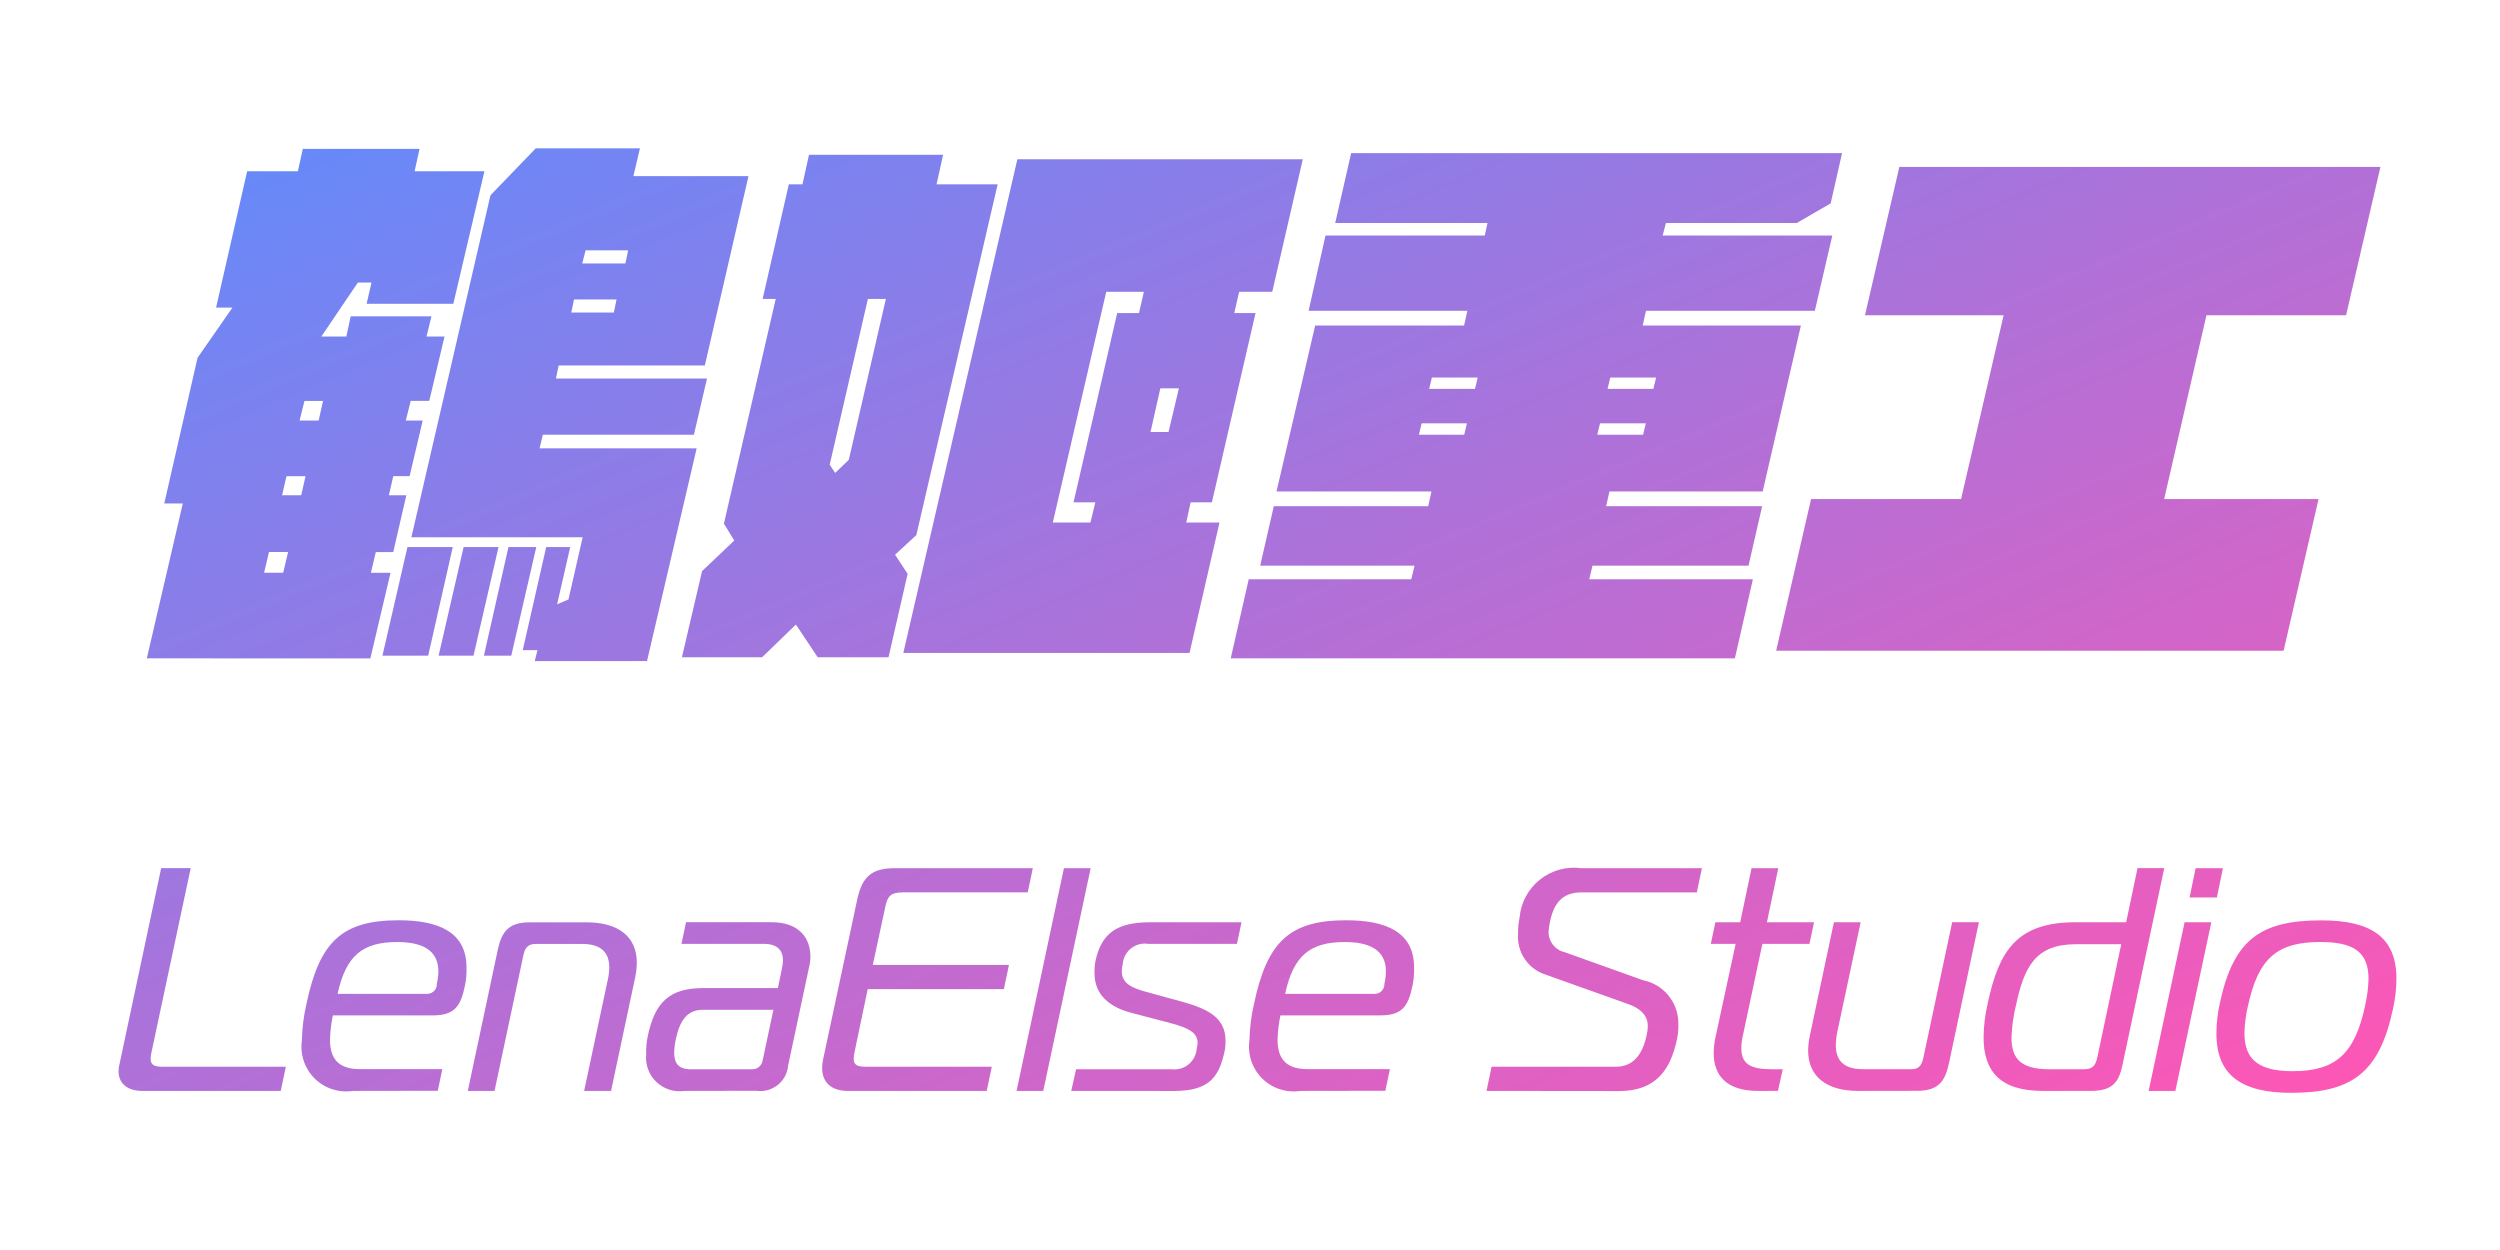
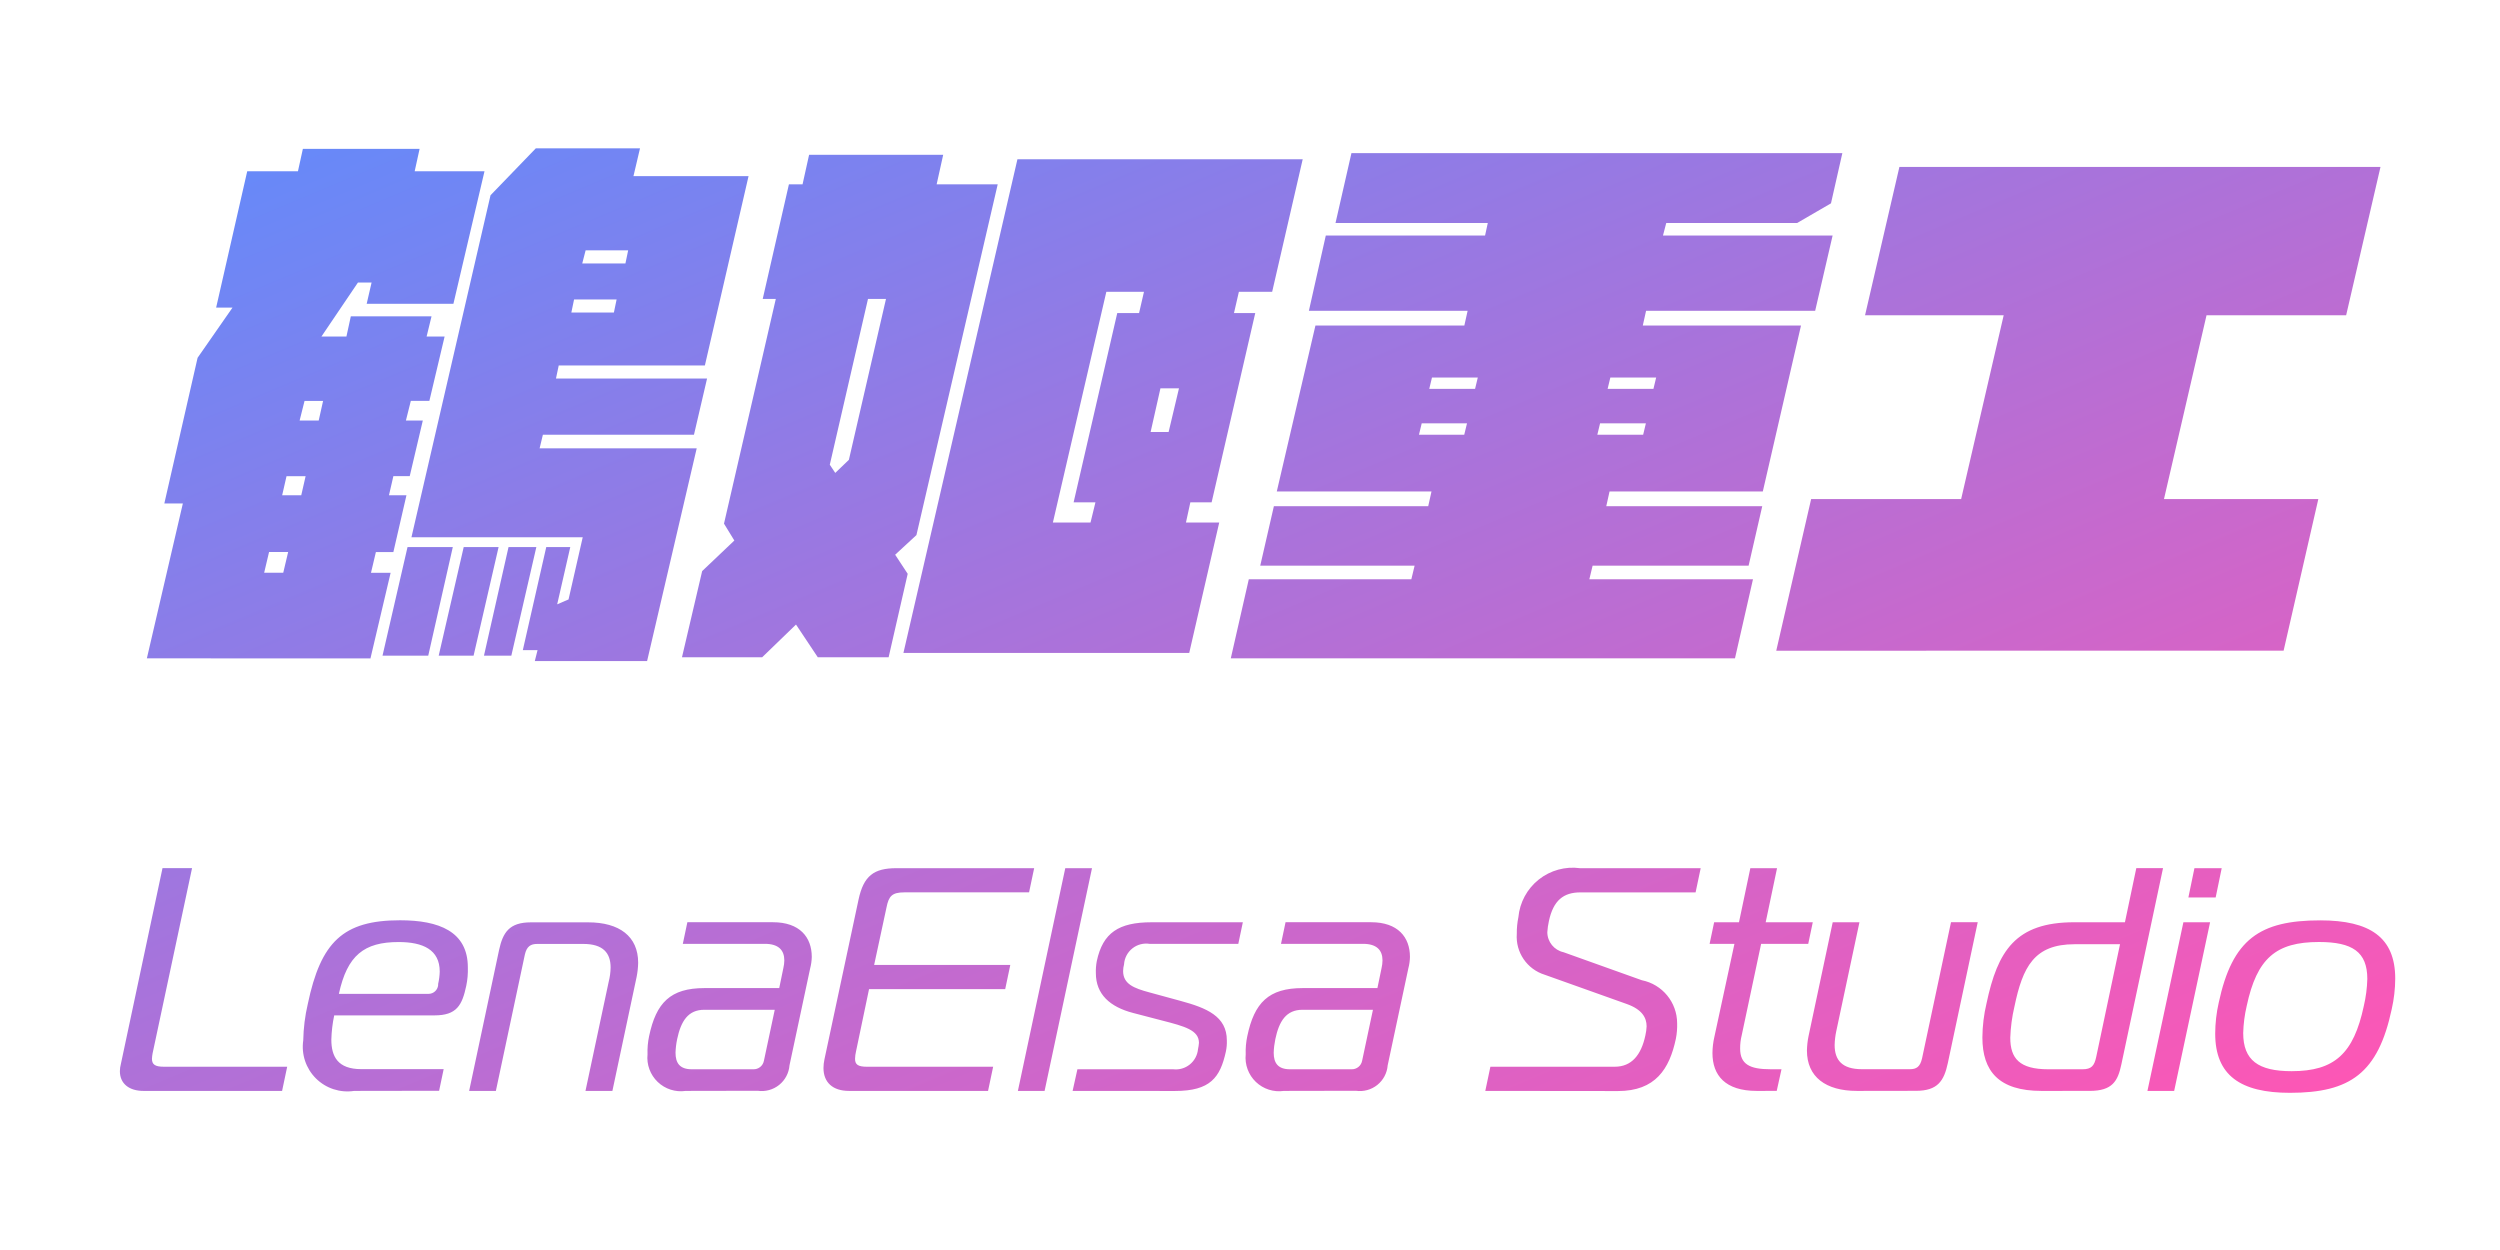
<svg xmlns="http://www.w3.org/2000/svg" width="110" height="55" viewBox="0 0 110 55">
  <defs>
    <linearGradient id="linear-gradient" x2="1" y2="1" gradientUnits="objectBoundingBox">
      <stop offset="0" stop-color="#618bfb" />
      <stop offset="1" stop-color="#ff56b4" />
    </linearGradient>
    <clipPath id="clip-lenaelse-studio-logo-brand">
      <rect width="110" height="55" />
    </clipPath>
  </defs>
  <g id="lenaelse-studio-logo-brand" clip-path="url(#clip-lenaelse-studio-logo-brand)">
-     <path id="Union_13" data-name="Union 13" d="M-106.7,318.952a6.178,6.178,0,0,1,.154-1.358c.6-2.8,1.805-3.626,4.466-3.626,2.184,0,3.3.742,3.3,2.562a6.2,6.2,0,0,1-.154,1.344c-.6,2.814-1.82,3.682-4.48,3.682C-105.592,321.556-106.7,320.786-106.7,318.952Zm1.386-1.218a5.885,5.885,0,0,0-.154,1.19c0,1.2.658,1.68,2.128,1.68,1.89,0,2.73-.77,3.178-2.87a5.894,5.894,0,0,0,.154-1.19c0-1.191-.658-1.624-2.128-1.624C-104.024,314.92-104.864,315.634-105.312,317.734Zm-4.369,3.738,1.582-7.42h1.176l-1.582,7.42Zm-4.662,0c-1.876,0-2.6-.868-2.6-2.352a6.706,6.706,0,0,1,.182-1.5c.491-2.309,1.274-3.569,3.865-3.569h2.226l.5-2.38h1.176l-1.834,8.638c-.154.728-.392,1.162-1.386,1.162Zm-1.19-3.71a7.017,7.017,0,0,0-.182,1.372c0,.91.406,1.386,1.666,1.386h1.512c.392,0,.518-.154.6-.532l1.05-4.97h-2C-114.664,315.018-115.168,316.012-115.532,317.762Zm-6.93,3.71c-1.372,0-2.2-.616-2.2-1.777a3.432,3.432,0,0,1,.07-.63l1.064-5.012h1.176l-1.022,4.8a3.3,3.3,0,0,0-.07.6c0,.658.322,1.064,1.2,1.064h2.114c.28,0,.448-.1.532-.476l1.274-5.991h1.175l-1.316,6.2c-.168.784-.448,1.218-1.4,1.218Zm-4.41,0c-1.386,0-1.946-.686-1.946-1.666a3.3,3.3,0,0,1,.084-.714l.882-4.089h-1.092l.2-.951h1.092l.5-2.38h1.176l-.5,2.38h2.072l-.2.951h-2.072l-.854,4.018a2.393,2.393,0,0,0-.07.588c0,.686.42.91,1.33.91h.49l-.21.952Zm-11.942,0,.224-1.064h5.474c.742,0,1.162-.518,1.345-1.372a2.172,2.172,0,0,0,.056-.406c0-.378-.2-.742-.868-.98l-3.612-1.288a1.753,1.753,0,0,1-1.232-1.805,3.46,3.46,0,0,1,.07-.728,2.4,2.4,0,0,1,2.716-2.156h5.305l-.224,1.064h-5.068c-.742,0-1.19.35-1.386,1.26a3.2,3.2,0,0,0-.069.491.906.906,0,0,0,.714.882l3.444,1.232a1.934,1.934,0,0,1,1.553,1.89,3.026,3.026,0,0,1-.056.686c-.28,1.33-.9,2.3-2.548,2.3Zm-8.19,0a1.964,1.964,0,0,1-2.24-2.226,7.628,7.628,0,0,1,.2-1.6c.574-2.73,1.554-3.682,4.06-3.682,1.708,0,2.983.491,2.983,2.073a3.4,3.4,0,0,1-.07.812c-.182.854-.42,1.3-1.4,1.3h-4.41a5.923,5.923,0,0,0-.126,1.065c0,.742.28,1.3,1.316,1.3h3.626l-.2.952Zm-.671-4.27h3.947a.427.427,0,0,0,.42-.378v-.057a2.753,2.753,0,0,0,.07-.545c0-.967-.743-1.3-1.806-1.3C-146.57,314.92-147.312,315.508-147.676,317.2Zm-9.409,4.27.211-.952h4.214a.982.982,0,0,0,1.092-.882,2.186,2.186,0,0,0,.042-.28c0-.56-.63-.728-1.61-.98l-1.288-.336c-1.022-.266-1.638-.826-1.638-1.75a2.377,2.377,0,0,1,.041-.533c.266-1.246.967-1.707,2.408-1.707h4.018l-.2.951h-3.893a.975.975,0,0,0-1.134.9,1.231,1.231,0,0,0-.041.294c0,.573.475.756,1.148.938l1.386.378c1.134.308,2.03.672,2.03,1.736a2.028,2.028,0,0,1-.042.49c-.252,1.148-.686,1.736-2.24,1.736Zm-2.408,0,2.085-9.8h1.176l-2.086,9.8Zm-7.434,0c-.715,0-1.12-.378-1.12-1.008a1.849,1.849,0,0,1,.042-.378l1.5-7.028c.224-1.049.672-1.386,1.666-1.386h6.062l-.224,1.064h-5.488c-.545,0-.686.168-.784.659l-.545,2.534h5.991l-.224,1.064h-5.991l-.574,2.744a1.576,1.576,0,0,0-.042.322c0,.252.126.35.532.35h5.544l-.224,1.064Zm-7.182,0a1.476,1.476,0,0,1-1.68-1.61,3.285,3.285,0,0,1,.07-.8c.308-1.471.938-2.114,2.435-2.114h3.29l.182-.882a1.581,1.581,0,0,0,.042-.337c0-.447-.252-.728-.854-.728h-3.612l.2-.951h3.766c1.176,0,1.708.658,1.708,1.526a2.161,2.161,0,0,1-.07.5l-.91,4.27a1.227,1.227,0,0,1-1.4,1.12Zm-.378-2.268a3.3,3.3,0,0,0-.07.588c0,.448.182.728.714.728h2.7a.459.459,0,0,0,.476-.378l.476-2.24h-3.094C-174.01,317.9-174.318,318.406-174.486,319.2Zm-4.032,2.268,1.021-4.8a2.712,2.712,0,0,0,.085-.63c0-.644-.337-1.037-1.2-1.037h-2.03c-.28,0-.462.1-.545.476l-1.274,5.992h-1.176l1.317-6.2c.167-.77.447-1.218,1.4-1.218h2.52c1.372,0,2.2.616,2.2,1.777a3.517,3.517,0,0,1-.069.63l-1.065,5.012Zm-10.178,0a1.964,1.964,0,0,1-2.24-2.226,7.627,7.627,0,0,1,.2-1.6c.573-2.73,1.553-3.682,4.06-3.682,1.708,0,2.982.491,2.982,2.073a3.4,3.4,0,0,1-.07.812c-.182.854-.419,1.3-1.4,1.3h-4.41a5.923,5.923,0,0,0-.126,1.065c0,.742.28,1.3,1.316,1.3h3.626l-.2.952Zm-.672-4.27h3.948a.425.425,0,0,0,.419-.378v-.057a2.752,2.752,0,0,0,.07-.545c0-.967-.742-1.3-1.805-1.3C-188.262,314.92-189,315.508-189.368,317.2Zm-8.6,4.27c-.616,0-1.036-.308-1.036-.868a1.221,1.221,0,0,1,.042-.309l1.833-8.624h1.3l-1.736,8.149a1.61,1.61,0,0,0-.028.238c0,.252.14.35.518.35h5.432l-.224,1.064Zm90.09-8.512.266-1.288h1.2l-.265,1.288Zm-72.813-10.4.12-.481h-.648l1.032-4.536h1.056l-.576,2.52.5-.216.624-2.736h-7.536l3.48-15.048,1.992-2.064h4.584l-.288,1.224h5.064l-1.92,8.328h-6.432l-.12.576h6.647l-.576,2.472h-6.647l-.144.6h6.912l-2.184,9.36Zm1.607-15.336h1.872l.121-.576h-1.872Zm.481-2.16h1.9l.121-.576h-1.872Zm28.535,17.375.792-3.479h7.152l.144-.6h-6.792l.6-2.616h6.792l.144-.648h-6.817l1.7-7.3h6.552l.144-.648h-6.984l.743-3.312h7.008l.12-.553h-6.7l.7-3.072h21.6l-.5,2.208-1.489.864h-5.76l-.144.553h7.465l-.769,3.312H-131.8l-.144.648h6.96l-1.68,7.3h-6.744l-.144.648h6.864l-.6,2.616h-6.864l-.144.6h7.2l-.792,3.479Zm16.128-9.84h2.016l.121-.5h-2.016Zm-7.848,0h1.993l.12-.5h-1.992Zm8.3-2.016h2.016l.12-.5h-2.016Zm-7.848,0h2.016l.12-.5h-2.016Zm-56.424,11.856,1.584-6.816h-.816l1.464-6.408,1.535-2.208h-.72l1.368-6h2.232l.216-.984h5.136l-.216.984h3.072l-1.368,5.832h-3.816l.216-.936h-.6l-1.608,2.376h1.1l.192-.888h3.552l-.216.888h.792l-.672,2.832h-.816l-.216.864h.744l-.576,2.448h-.72l-.192.84h.768l-.576,2.5h-.768l-.216.913h.864l-.888,3.767Zm5.16-3.767h.84l.216-.913h-.84Zm.792-3.408h.84l.193-.84h-.841Zm.768-3.288h.841l.192-.864h-.816Zm22.8,10.416-.96-1.44-1.488,1.44h-3.528l.887-3.792,1.417-1.345-.456-.743,2.28-9.888h-.576l1.152-5.04h.6l.288-1.3h5.9l-.288,1.3h2.688l-3.577,15.432-.936.864.553.84-.841,3.672Zm.527-8.472.24.36.6-.576,1.632-7.08h-.792Zm-15.215,8.4,1.08-4.776h1.224l-1.1,4.776Zm-1.993,0,1.1-4.776h1.536l-1.1,4.776Zm-2.471,0,1.1-4.776h1.993l-1.08,4.776Zm22.919-.12,5.017-21.721H-146.9l-1.344,5.832H-149.7l-.216.936h.936l-1.92,8.329h-.936l-.192.887h1.463l-1.319,5.737Zm6.576-5.737h1.656l.216-.887h-.96l1.921-8.329h.959l.216-.936h-1.656Zm4.3-3.983h.792l.456-1.921h-.816Zm27.528,9.624,1.536-6.672h6.6l1.872-8.088h-6.1l1.512-6.528h21.168l-1.512,6.528h-6.144L-109,295.432h6.792l-1.536,6.672Z" transform="translate(204.223 -273.472)" fill="url(#linear-gradient)" />
+     <path id="Union_13" data-name="Union 13" d="M-106.81,318.952a6.233,6.233,0,0,1,.154-1.358c.6-2.8,1.806-3.626,4.467-3.626,2.183,0,3.3.742,3.3,2.562a6.2,6.2,0,0,1-.154,1.344c-.6,2.814-1.821,3.682-4.48,3.682C-105.7,321.556-106.81,320.786-106.81,318.952Zm1.386-1.218a5.886,5.886,0,0,0-.154,1.19c0,1.2.658,1.68,2.129,1.68,1.89,0,2.73-.77,3.178-2.87a5.893,5.893,0,0,0,.154-1.19c0-1.191-.658-1.624-2.128-1.624C-104.136,314.92-104.976,315.634-105.424,317.734Zm-4.368,3.738,1.582-7.42h1.175l-1.581,7.42Zm-4.662,0c-1.877,0-2.6-.868-2.6-2.352a6.706,6.706,0,0,1,.182-1.5c.49-2.309,1.273-3.569,3.864-3.569h2.226l.5-2.38h1.176l-1.834,8.638c-.154.728-.392,1.162-1.386,1.162Zm-1.19-3.71a6.958,6.958,0,0,0-.183,1.372c0,.91.407,1.386,1.667,1.386h1.512c.392,0,.518-.154.6-.532l1.05-4.97h-2C-114.776,315.018-115.28,316.012-115.644,317.762Zm-6.93,3.71c-1.373,0-2.2-.616-2.2-1.777a3.512,3.512,0,0,1,.07-.63l1.064-5.012h1.176l-1.021,4.8a3.3,3.3,0,0,0-.07.6c0,.658.322,1.064,1.2,1.064h2.113c.281,0,.448-.1.533-.476l1.274-5.991h1.176l-1.316,6.2c-.168.784-.448,1.218-1.4,1.218Zm-4.41,0c-1.386,0-1.947-.686-1.947-1.666a3.309,3.309,0,0,1,.085-.714l.882-4.089h-1.093l.2-.951h1.093l.5-2.38h1.175l-.5,2.38h2.072l-.2.951h-2.073l-.853,4.018a2.35,2.35,0,0,0-.07.588c0,.686.419.91,1.33.91h.49l-.21.952Zm-11.942,0,.224-1.064h5.474c.742,0,1.162-.518,1.344-1.372a2.172,2.172,0,0,0,.056-.406c0-.378-.2-.742-.868-.98l-3.612-1.288a1.753,1.753,0,0,1-1.232-1.805,3.4,3.4,0,0,1,.07-.728,2.4,2.4,0,0,1,2.715-2.156h5.306l-.224,1.064h-5.068c-.743,0-1.19.35-1.386,1.26a3.2,3.2,0,0,0-.07.491.907.907,0,0,0,.714.882l3.444,1.232a1.934,1.934,0,0,1,1.554,1.89,3.027,3.027,0,0,1-.056.686c-.281,1.33-.9,2.3-2.549,2.3Zm-8.862,0a1.476,1.476,0,0,1-1.68-1.61,3.286,3.286,0,0,1,.07-.8c.308-1.471.938-2.114,2.436-2.114h3.289l.183-.882a1.576,1.576,0,0,0,.041-.337c0-.447-.252-.728-.854-.728h-3.612l.2-.951h3.766c1.176,0,1.708.658,1.708,1.526a2.162,2.162,0,0,1-.07.5l-.91,4.27a1.227,1.227,0,0,1-1.4,1.12Zm-.378-2.268a3.3,3.3,0,0,0-.07.588c0,.448.183.728.715.728h2.7a.46.46,0,0,0,.476-.378l.476-2.24h-3.094C-147.69,317.9-148,318.406-148.166,319.2Zm-8.918,2.268.211-.952h4.214a.982.982,0,0,0,1.092-.882,2.186,2.186,0,0,0,.042-.28c0-.56-.63-.728-1.61-.98l-1.288-.336c-1.022-.266-1.638-.826-1.638-1.75a2.377,2.377,0,0,1,.041-.533c.266-1.246.967-1.707,2.408-1.707h4.018l-.2.951h-3.893a.975.975,0,0,0-1.134.9,1.231,1.231,0,0,0-.041.294c0,.573.475.756,1.148.938l1.386.378c1.134.308,2.03.672,2.03,1.736a2.028,2.028,0,0,1-.042.49c-.252,1.148-.686,1.736-2.24,1.736Zm-2.408,0,2.085-9.8h1.176l-2.086,9.8Zm-7.434,0c-.715,0-1.12-.378-1.12-1.008a1.849,1.849,0,0,1,.042-.378l1.5-7.028c.224-1.049.672-1.386,1.666-1.386h6.062l-.224,1.064h-5.488c-.545,0-.686.168-.784.659l-.545,2.534h5.991l-.224,1.064h-5.991l-.574,2.744a1.576,1.576,0,0,0-.042.322c0,.252.126.35.532.35h5.544l-.224,1.064Zm-7.182,0a1.476,1.476,0,0,1-1.68-1.61,3.285,3.285,0,0,1,.07-.8c.308-1.471.938-2.114,2.435-2.114h3.29l.182-.882a1.581,1.581,0,0,0,.042-.337c0-.447-.252-.728-.854-.728h-3.612l.2-.951h3.766c1.176,0,1.708.658,1.708,1.526a2.161,2.161,0,0,1-.07.5l-.91,4.27a1.227,1.227,0,0,1-1.4,1.12Zm-.378-2.268a3.3,3.3,0,0,0-.07.588c0,.448.182.728.714.728h2.7a.459.459,0,0,0,.476-.378l.476-2.24h-3.094C-174.01,317.9-174.318,318.406-174.486,319.2Zm-4.032,2.268,1.021-4.8a2.712,2.712,0,0,0,.085-.63c0-.644-.337-1.037-1.2-1.037h-2.03c-.28,0-.462.1-.545.476l-1.274,5.992h-1.176l1.317-6.2c.167-.77.447-1.218,1.4-1.218h2.52c1.372,0,2.2.616,2.2,1.777a3.517,3.517,0,0,1-.069.63l-1.065,5.012Zm-10.178,0a1.964,1.964,0,0,1-2.24-2.226,7.627,7.627,0,0,1,.2-1.6c.573-2.73,1.553-3.682,4.06-3.682,1.708,0,2.982.491,2.982,2.073a3.4,3.4,0,0,1-.07.812c-.182.854-.419,1.3-1.4,1.3h-4.41a5.923,5.923,0,0,0-.126,1.065c0,.742.28,1.3,1.316,1.3h3.626l-.2.952Zm-.672-4.27h3.948a.425.425,0,0,0,.419-.378v-.057a2.752,2.752,0,0,0,.07-.545c0-.967-.742-1.3-1.805-1.3C-188.262,314.92-189,315.508-189.368,317.2Zm-8.6,4.27c-.616,0-1.036-.308-1.036-.868a1.221,1.221,0,0,1,.042-.309l1.833-8.624h1.3l-1.736,8.149a1.61,1.61,0,0,0-.028.238c0,.252.14.35.518.35h5.432l-.224,1.064Zm89.978-8.512.266-1.288h1.2l-.266,1.288Zm-72.758-10.4.121-.481h-.648l1.031-4.536h1.057l-.576,2.52.5-.216.624-2.736h-7.536l3.479-15.048,1.993-2.064h4.584l-.288,1.224h5.064l-1.921,8.328h-6.431l-.121.576h6.648l-.576,2.472h-6.648l-.144.6h6.912l-2.183,9.36Zm1.608-15.336h1.872l.12-.576h-1.872Zm.48-2.16h1.9l.12-.576h-1.872Zm28.536,17.375.792-3.479h7.152l.144-.6h-6.792l.6-2.616h6.791l.144-.648H-148.1l1.7-7.3h6.552l.144-.648h-6.984l.744-3.312h7.008l.12-.553h-6.7l.7-3.072h21.6l-.5,2.208-1.488.864h-5.76l-.144.553h7.464l-.768,3.312h-7.44l-.144.648h6.961l-1.68,7.3h-6.744l-.144.648h6.863l-.6,2.616h-6.864l-.144.6h7.2l-.792,3.479Zm16.128-9.84h2.016l.12-.5h-2.016Zm-7.848,0h1.992l.121-.5h-1.993Zm8.3-2.016h2.016l.12-.5h-2.016Zm-7.848,0h2.016l.12-.5h-2.016Zm-56.425,11.856,1.584-6.816h-.815l1.463-6.408,1.536-2.208h-.72l1.368-6h2.232l.216-.984h5.136l-.216.984h3.072l-1.368,5.832h-3.816l.216-.936h-.6l-1.607,2.376h1.1l.193-.888h3.551l-.216.888h.792l-.671,2.832h-.816l-.216.864h.744l-.576,2.448h-.72l-.193.84h.769l-.576,2.5h-.769l-.216.913h.864l-.887,3.767Zm5.161-3.767h.84l.216-.913h-.84Zm.792-3.408h.84l.192-.84h-.84Zm.768-3.288h.84l.193-.864h-.816Zm22.8,10.416-.959-1.44-1.489,1.44h-3.528l.888-3.792,1.416-1.345-.455-.743,2.28-9.888h-.576l1.152-5.04h.6l.288-1.3h5.9l-.288,1.3h2.687l-3.576,15.432-.936.864.552.84-.84,3.672Zm.528-8.472.24.36.6-.576,1.633-7.08h-.792Zm-15.216,8.4,1.08-4.776h1.224l-1.1,4.776Zm-1.992,0,1.1-4.776h1.535l-1.1,4.776Zm-2.472,0,1.1-4.776h1.992l-1.08,4.776Zm22.92-.12,5.016-21.721h12.552l-1.344,5.832h-1.464l-.216.936h.936l-1.92,8.329h-.936l-.193.887h1.464l-1.32,5.737Zm6.576-5.737h1.656l.216-.887h-.96l1.92-8.329h.96l.216-.936h-1.656Zm4.3-3.983h.792l.456-1.921h-.816Zm27.528,9.624,1.535-6.672h6.6l1.872-8.088h-6.1l1.512-6.528h21.168l-1.512,6.528h-6.143l-1.872,8.088h6.791L-103.8,302.1Z" transform="translate(204.279 -273.472)" fill="url(#linear-gradient)" />
  </g>
</svg>
